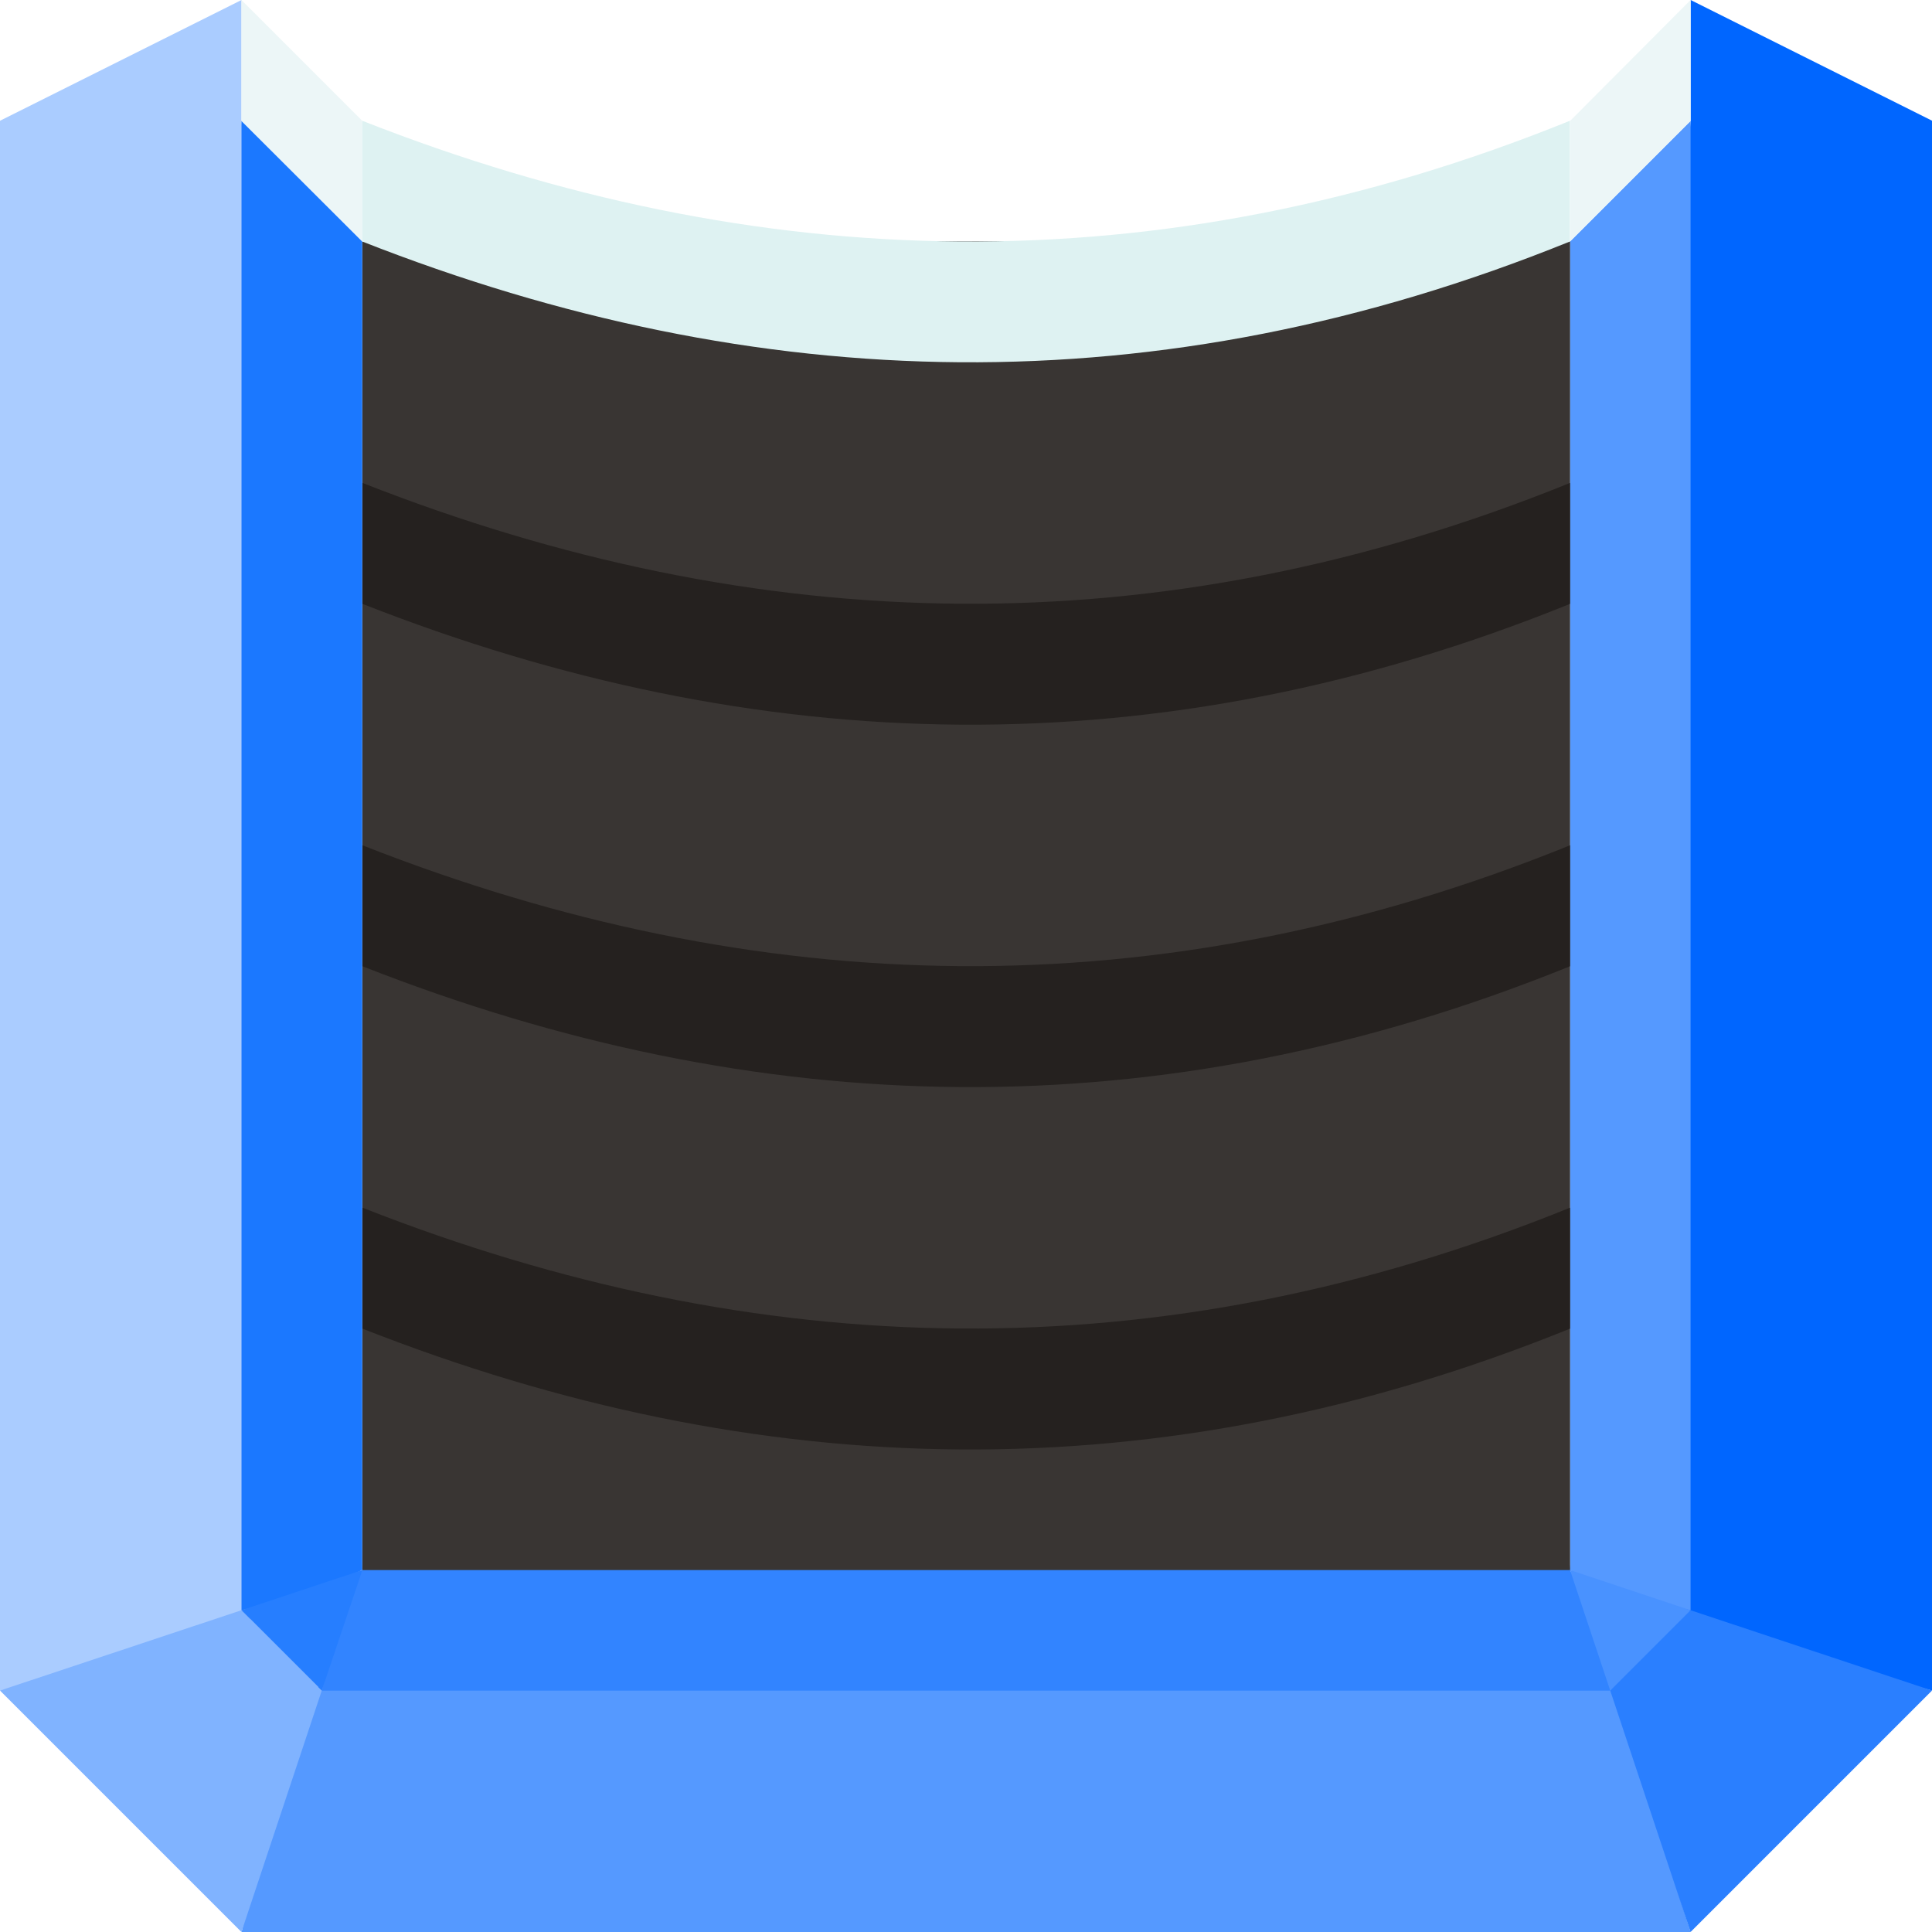
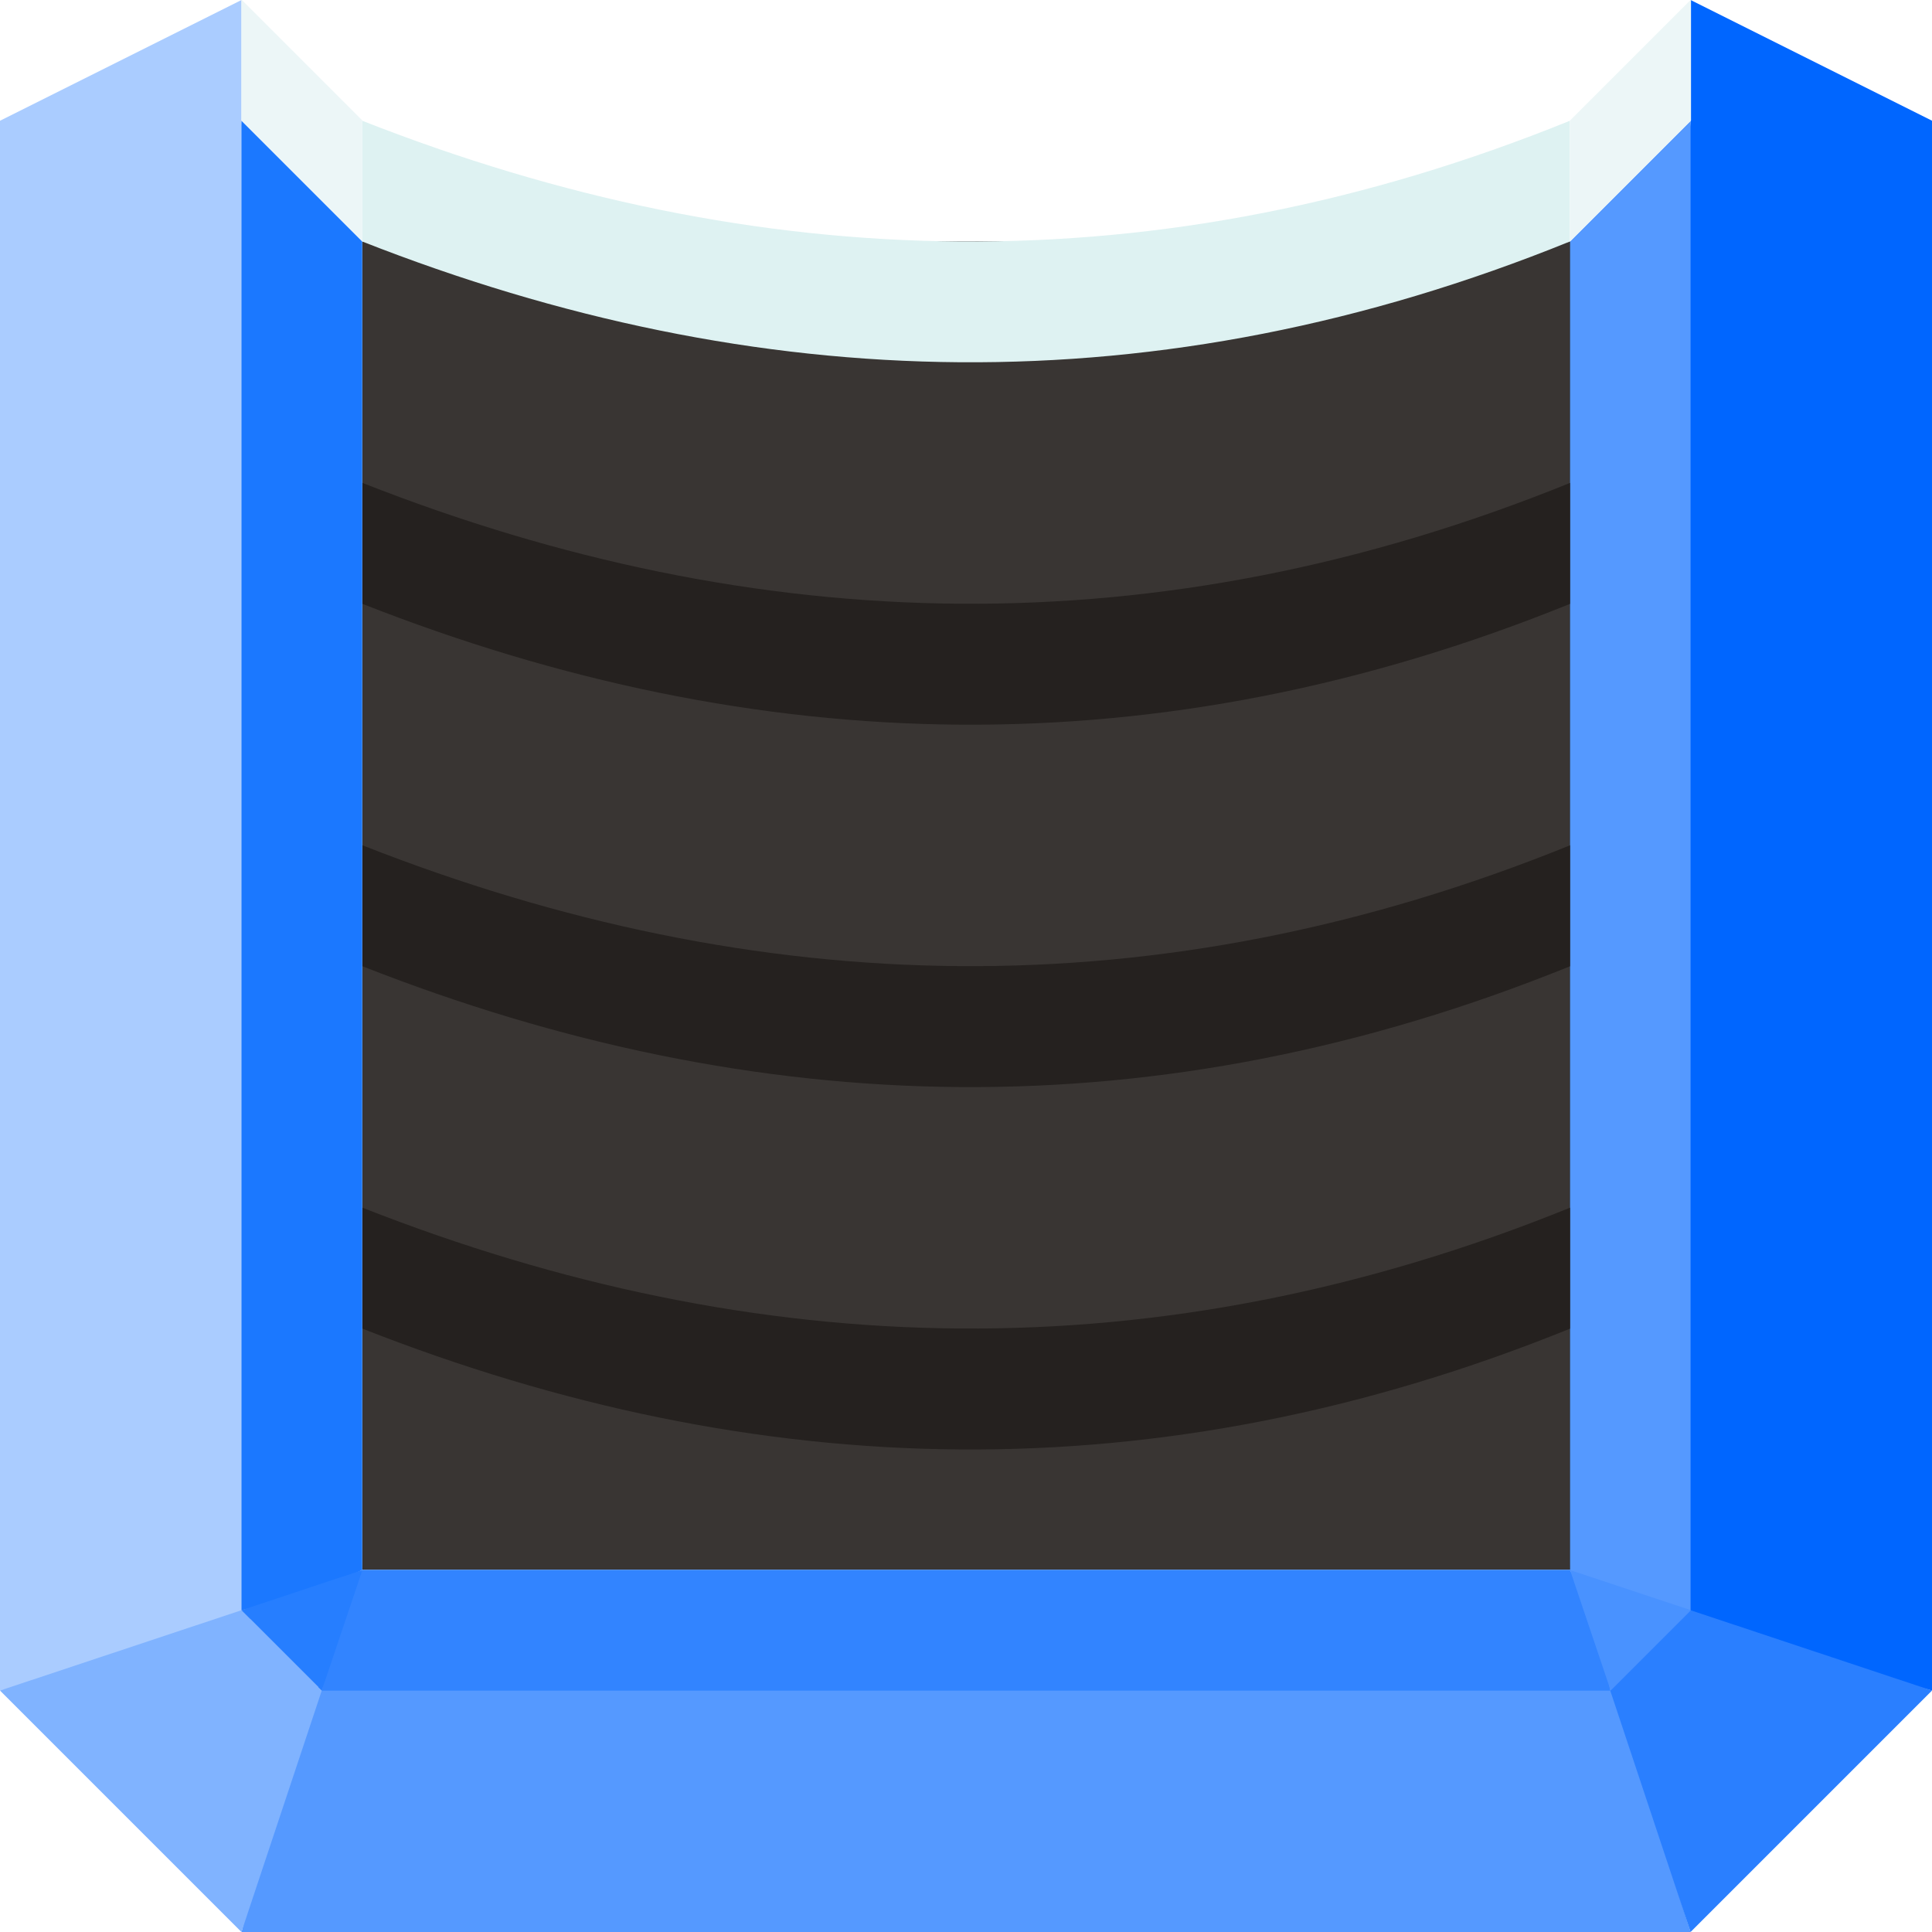
- <svg xmlns="http://www.w3.org/2000/svg" width="16" height="16" viewBox="0 0 4.233 4.233" version="1.1" id="svg8">
-   <defs id="defs2" />
-   <g id="layer1" transform="translate(0,-292.7667)" style="display:inline">
-     <path style="display:inline;fill:#0066ff;fill-opacity:1;stroke:none;stroke-width:1px;stroke-linecap:butt;stroke-linejoin:miter;stroke-opacity:1" d="m 13,13 c 0.983,0.371 1.975,0.722 3,1 V 1 L 14,2.015748e-7 V 1 Z" id="path822" transform="matrix(0.2645833,0,0,0.2645833,0,292.7667)" />
-     <path style="display:inline;fill:#aaccff;fill-opacity:1;stroke:none;stroke-width:1px;stroke-linecap:butt;stroke-linejoin:miter;stroke-opacity:1" d="M 0,1 V 14 C 1.019,13.743 2.042,13.5 3,13 L 2,1 V 2.015748e-7 Z" id="path839" transform="matrix(0.2645833,0,0,0.2645833,0,292.7667)" />
-     <path style="display:inline;fill:#5599ff;fill-opacity:1;stroke:none;stroke-width:1px;stroke-linecap:butt;stroke-linejoin:miter;stroke-opacity:1" d="M 3,13 C 2.628,13.981 2.251,14.959 2,16 H 14 C 13.676,14.989 13.364,13.962 13,13 Z" id="path837" transform="matrix(0.2645833,0,0,0.2645833,0,292.7667)" />
-     <path transform="translate(0,292.7667)" style="display:inline;fill:#80b3ff;fill-opacity:1;stroke:none;stroke-width:0.265px;stroke-linecap:butt;stroke-linejoin:miter;stroke-opacity:1" d="M 0.529,4.233 0.705,3.704 0.529,3.528 0,3.704 Z" id="path876" />
-     <path transform="translate(0,292.7667)" id="path878" d="M 3.704,4.233 3.528,3.704 C 3.572,3.637 3.625,3.575 3.704,3.528 l 0.529,0.176 z" style="display:inline;fill:#2a7fff;fill-opacity:1;stroke:none;stroke-width:0.265px;stroke-linecap:butt;stroke-linejoin:miter;stroke-opacity:1" />
-     <path style="display:inline;fill:#1b78ff;fill-opacity:1;stroke:none;stroke-width:1px;stroke-linecap:butt;stroke-linejoin:miter;stroke-opacity:1" d="M 2,1 V 13.334 C 2.33,13.254 2.66,13.172 3,13 V 2 Z" id="path842" transform="matrix(0.2645833,0,0,0.2645833,0,292.7667)" />
-     <path style="display:inline;fill:#3284ff;fill-opacity:1;stroke:none;stroke-width:1px;stroke-linecap:butt;stroke-linejoin:miter;stroke-opacity:1" d="M 3,13 C 2.825,13.319 2.75,13.661 2.666,14 H 13.334 C 13.277,13.662 13.181,13.328 13,13 Z" id="path852" transform="matrix(0.2645833,0,0,0.2645833,0,292.7667)" />
-     <path transform="translate(0,292.7667)" id="path859" d="M 3.704,0.265 V 3.528 C 3.604,3.507 3.515,3.479 3.44,3.44 V 0.529 Z" style="display:inline;fill:#5599ff;fill-opacity:1;stroke:none;stroke-width:0.265px;stroke-linecap:butt;stroke-linejoin:miter;stroke-opacity:1" />
-     <path transform="translate(0,292.7667)" style="display:inline;fill:#267eff;fill-opacity:1;stroke:none;stroke-width:0.265px;stroke-linecap:butt;stroke-linejoin:miter;stroke-opacity:1" d="M 0.794,3.44 0.529,3.528 0.705,3.704 Z" id="path880" />
-     <path transform="translate(0,292.7667)" id="path882" d="M 3.44,3.44 3.704,3.528 3.528,3.704 Z" style="display:inline;fill:#4992ff;fill-opacity:1;stroke:none;stroke-width:0.265px;stroke-linecap:butt;stroke-linejoin:miter;stroke-opacity:1" />
+ <svg xmlns="http://www.w3.org/2000/svg" width="512" height="512" version="1.1" viewBox="0 0 4.233 4.233">
+   <g transform="translate(0 -292.77)">
+     <path transform="matrix(.26458 0 0 .26458 0 292.77)" d="m13 13c0.983 0.371 1.975 0.722 3 1v-13l-2-1v1z" fill="#06f" />
+     <path transform="matrix(.26458 0 0 .26458 0 292.77)" d="m0 1v13c1.019-0.257 2.042-0.5 3-1l-1-12v-1z" fill="#acf" />
+     <path transform="matrix(.26458 0 0 .26458 0 292.77)" d="m3 13c-0.372 0.981-0.749 1.959-1 3h12c-0.324-1.011-0.636-2.038-1-3z" fill="#59f" />
+     <path transform="translate(0 292.77)" d="m0.529 4.233 0.176-0.529-0.176-0.176-0.529 0.176z" fill="#80b3ff" />
+     <path transform="translate(0 292.77)" d="m3.704 4.233-0.176-0.529c0.044-0.067 0.097-0.129 0.176-0.176l0.529 0.176z" fill="#2a7fff" />
+     <path transform="matrix(.26458 0 0 .26458 0 292.77)" d="m2 1v12.334c0.33-0.08 0.66-0.162 1-0.334v-11z" fill="#1b78ff" />
+     <path transform="matrix(.26458 0 0 .26458 0 292.77)" d="m3 13c-0.175 0.319-0.25 0.661-0.334 1h10.668c-0.057-0.338-0.153-0.672-0.334-1z" fill="#3284ff" />
+     <path transform="translate(0 292.77)" d="m3.704 0.265v3.263c-0.1-0.02-0.19-0.049-0.265-0.088v-2.91z" fill="#59f" />
+     <path transform="translate(0 292.77)" d="m0.794 3.44-0.265 0.088 0.176 0.176z" fill="#267eff" />
+     <path transform="translate(0 292.77)" d="m3.44 3.44 0.265 0.088-0.176 0.176z" fill="#4992ff" />
  </g>
-   <g id="layer6" style="display:inline">
-     <path style="opacity:0.9;fill:#231f1d;fill-opacity:1;stroke:none;stroke-width:0.265px;stroke-linecap:butt;stroke-linejoin:miter;stroke-opacity:1" d="M 3.44,0.529 H 0.794 V 3.44 H 3.44 Z" id="path923" />
-     <path style="opacity:1;fill:#def2f2;fill-opacity:1;stroke:none;stroke-width:1px;stroke-linecap:butt;stroke-linejoin:miter;stroke-opacity:1" d="M 3,1 V 2 C 6.264,3.284 9.592,3.382 13,2 V 1 C 9.592,2.382 6.264,2.284 3,1 Z" transform="scale(0.2645833)" id="path933" />
-     <path id="path952" d="m 0.794,1.058 v 0.265 c 0.864,0.34 1.744,0.366 2.646,0 V 1.058 c -0.902,0.366 -1.782,0.34 -2.646,0 z" style="opacity:1;fill:#231f1d;fill-opacity:0.902;stroke:none;stroke-width:0.265px;stroke-linecap:butt;stroke-linejoin:miter;stroke-opacity:1" />
-     <path style="opacity:1;fill:#231f1d;fill-opacity:0.902;stroke:none;stroke-width:0.265px;stroke-linecap:butt;stroke-linejoin:miter;stroke-opacity:1" d="m 0.794,1.852 v 0.265 c 0.864,0.34 1.744,0.366 2.646,0 V 1.852 c -0.902,0.366 -1.782,0.34 -2.646,0 z" id="path954" />
-     <path id="path956" d="m 0.794,2.646 v 0.265 c 0.864,0.34 1.744,0.366 2.646,0 V 2.646 c -0.902,0.366 -1.782,0.34 -2.646,0 z" style="opacity:1;fill:#231f1d;fill-opacity:0.902;stroke:none;stroke-width:0.265px;stroke-linecap:butt;stroke-linejoin:miter;stroke-opacity:1" />
-     <path style="opacity:1;fill:#ecf6f7;fill-opacity:1;stroke:none;stroke-width:0.265px;stroke-linecap:butt;stroke-linejoin:miter;stroke-opacity:1" d="M 0.794,0.529 0.529,0.265 V 5.3333332e-8 L 0.794,0.265 Z" id="path960" />
-     <path id="path998" d="M 3.44,0.529 3.704,0.265 V 5.6666665e-8 L 3.44,0.265 Z" style="opacity:1;fill:#ecf6f7;fill-opacity:1;stroke:none;stroke-width:0.265px;stroke-linecap:butt;stroke-linejoin:miter;stroke-opacity:1" />
+   <g>
+     <path d="m3.44 0.529h-2.646v2.91h2.646z" fill="#231f1d" opacity=".9" />
+     <path transform="scale(.26458)" d="m3 1v1c3.264 1.284 6.592 1.382 10 0v-1c-3.408 1.382-6.736 1.284-10 0z" fill="#def2f2" />
+     <g fill="#231f1d" fill-opacity=".902">
+       <path d="m0.794 1.058v0.265c0.864 0.34 1.744 0.366 2.646 0v-0.265c-0.902 0.366-1.782 0.34-2.646 0z" />
+       <path d="m0.794 1.852v0.265c0.864 0.34 1.744 0.366 2.646 0v-0.265c-0.902 0.366-1.782 0.34-2.646 0z" />
+       <path d="m0.794 2.646v0.265c0.864 0.34 1.744 0.366 2.646 0v-0.265c-0.902 0.366-1.782 0.34-2.646 0z" />
+     </g>
+     <path d="m0.794 0.529-0.265-0.265v-0.265l0.265 0.265z" fill="#ecf6f7" />
+     <path d="m3.44 0.529 0.265-0.265v-0.265l-0.265 0.265z" fill="#ecf6f7" />
  </g>
</svg>
